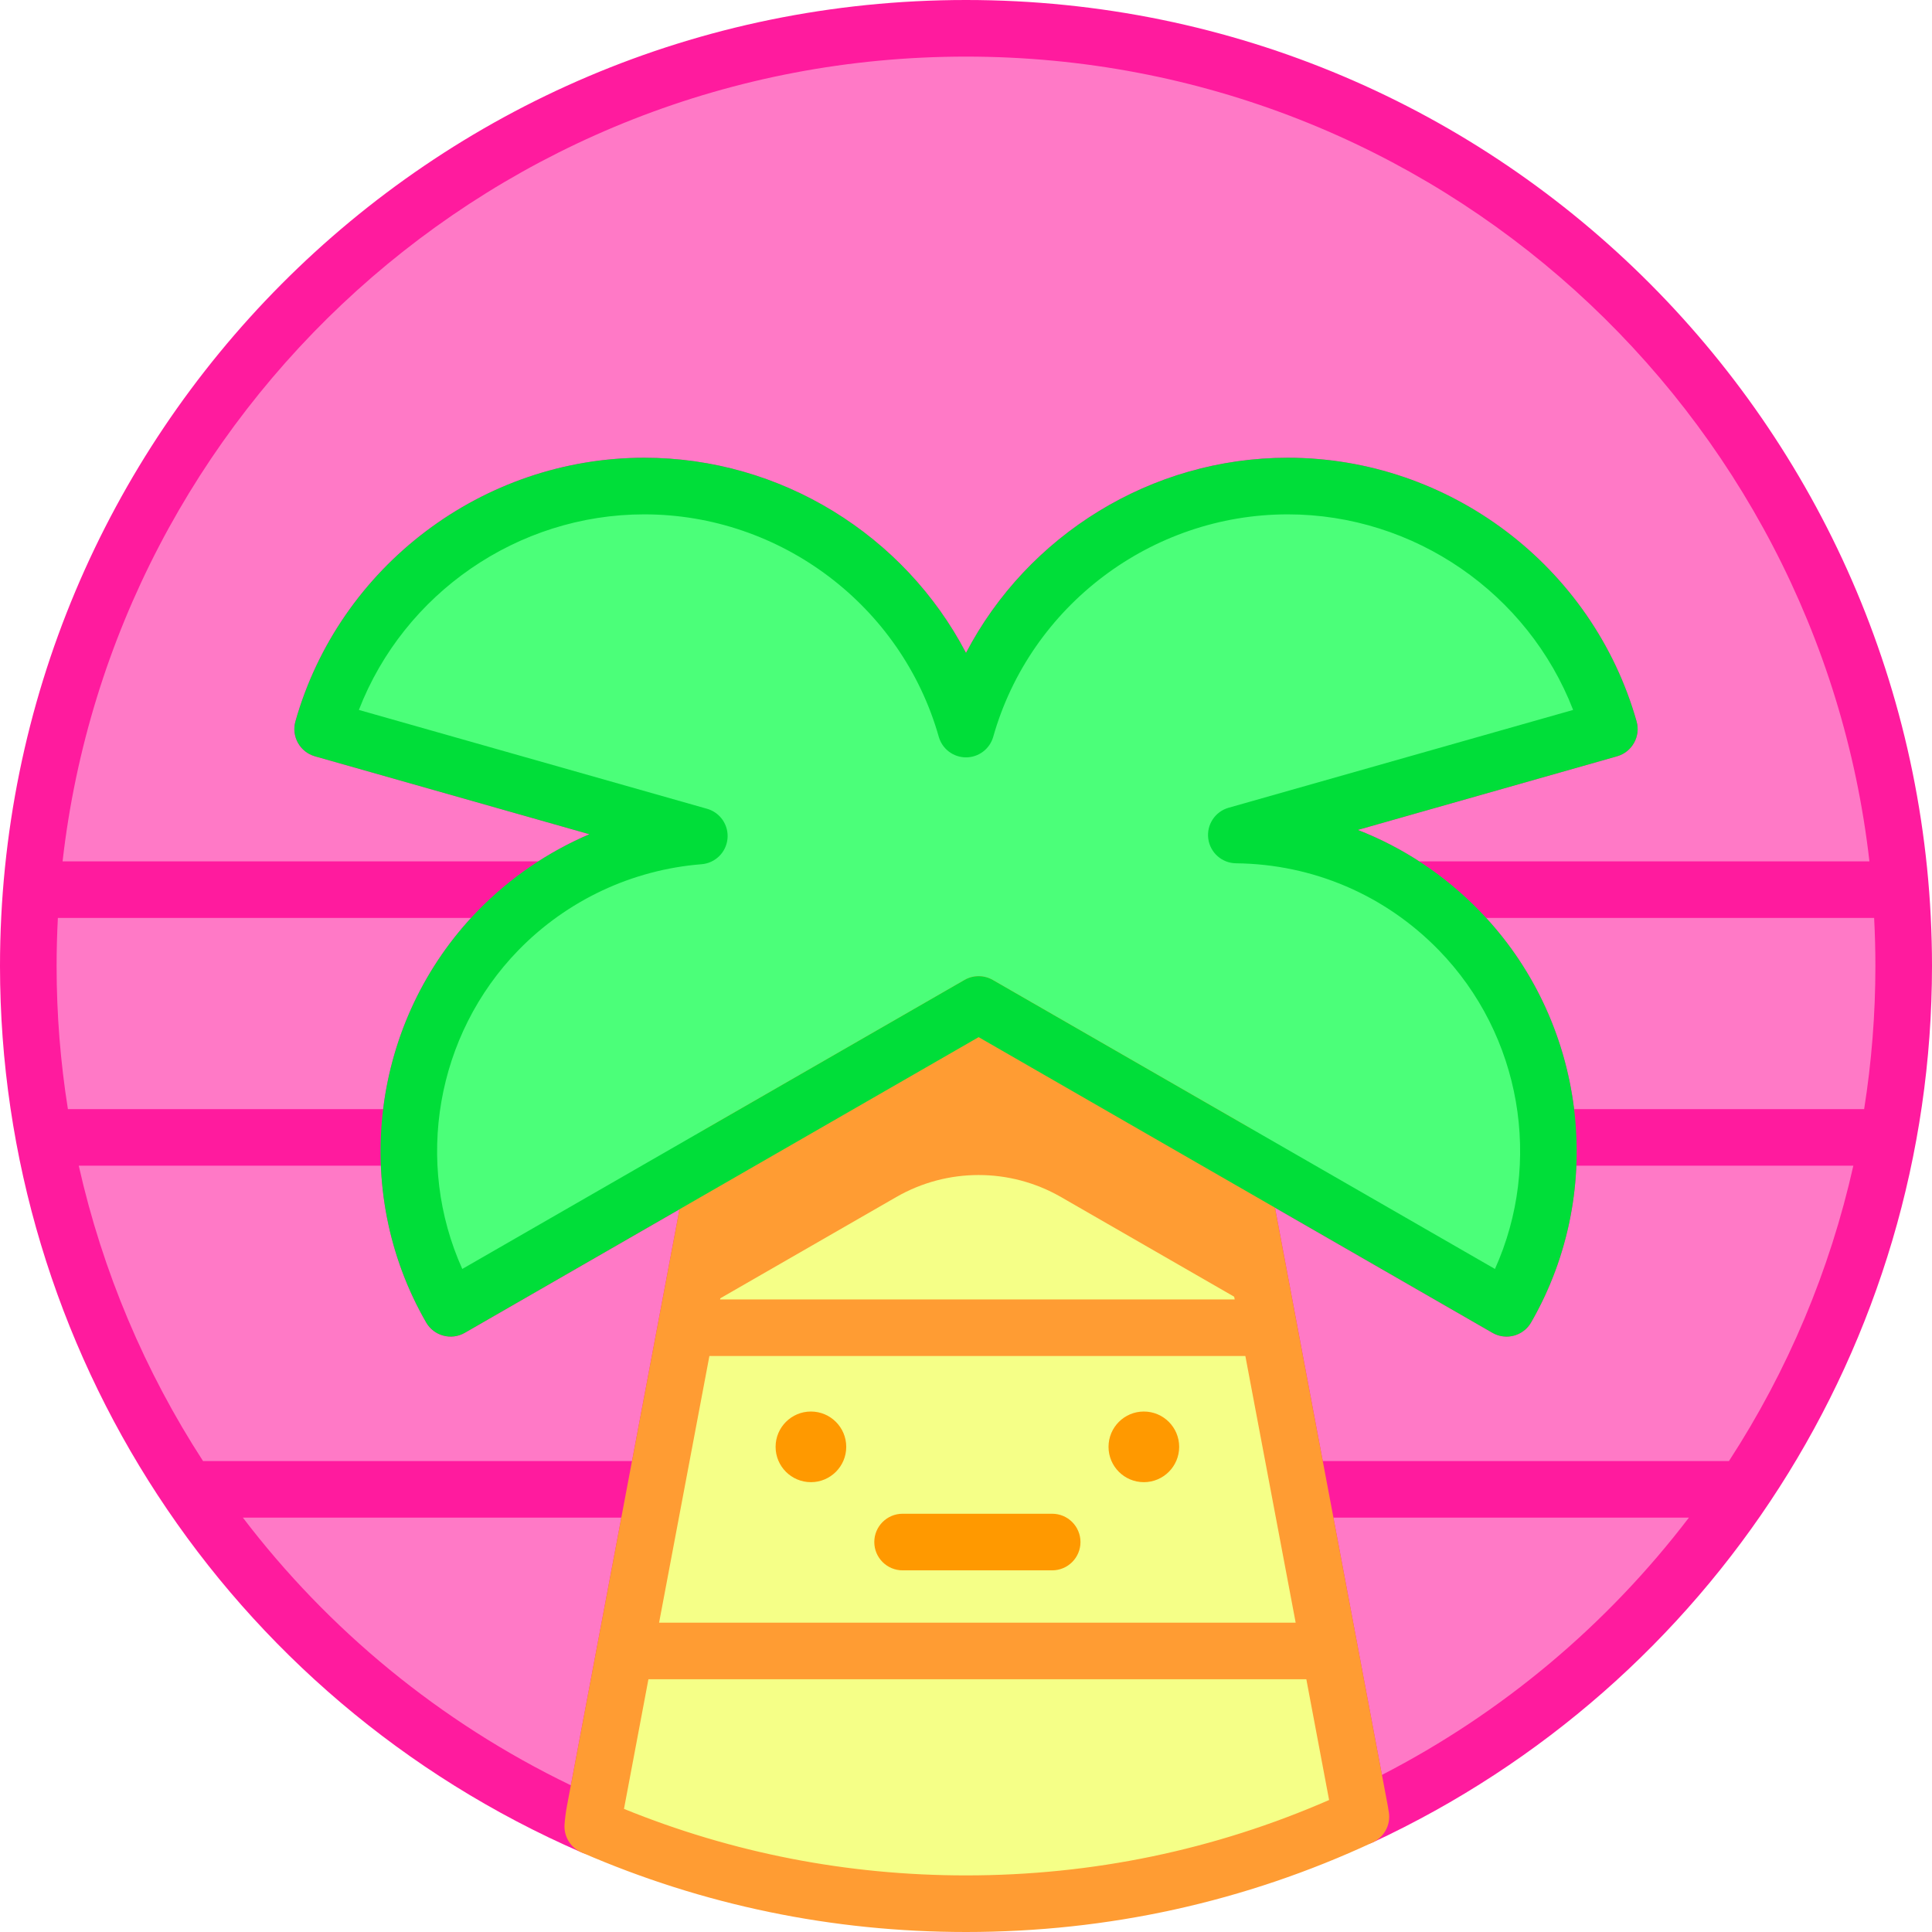
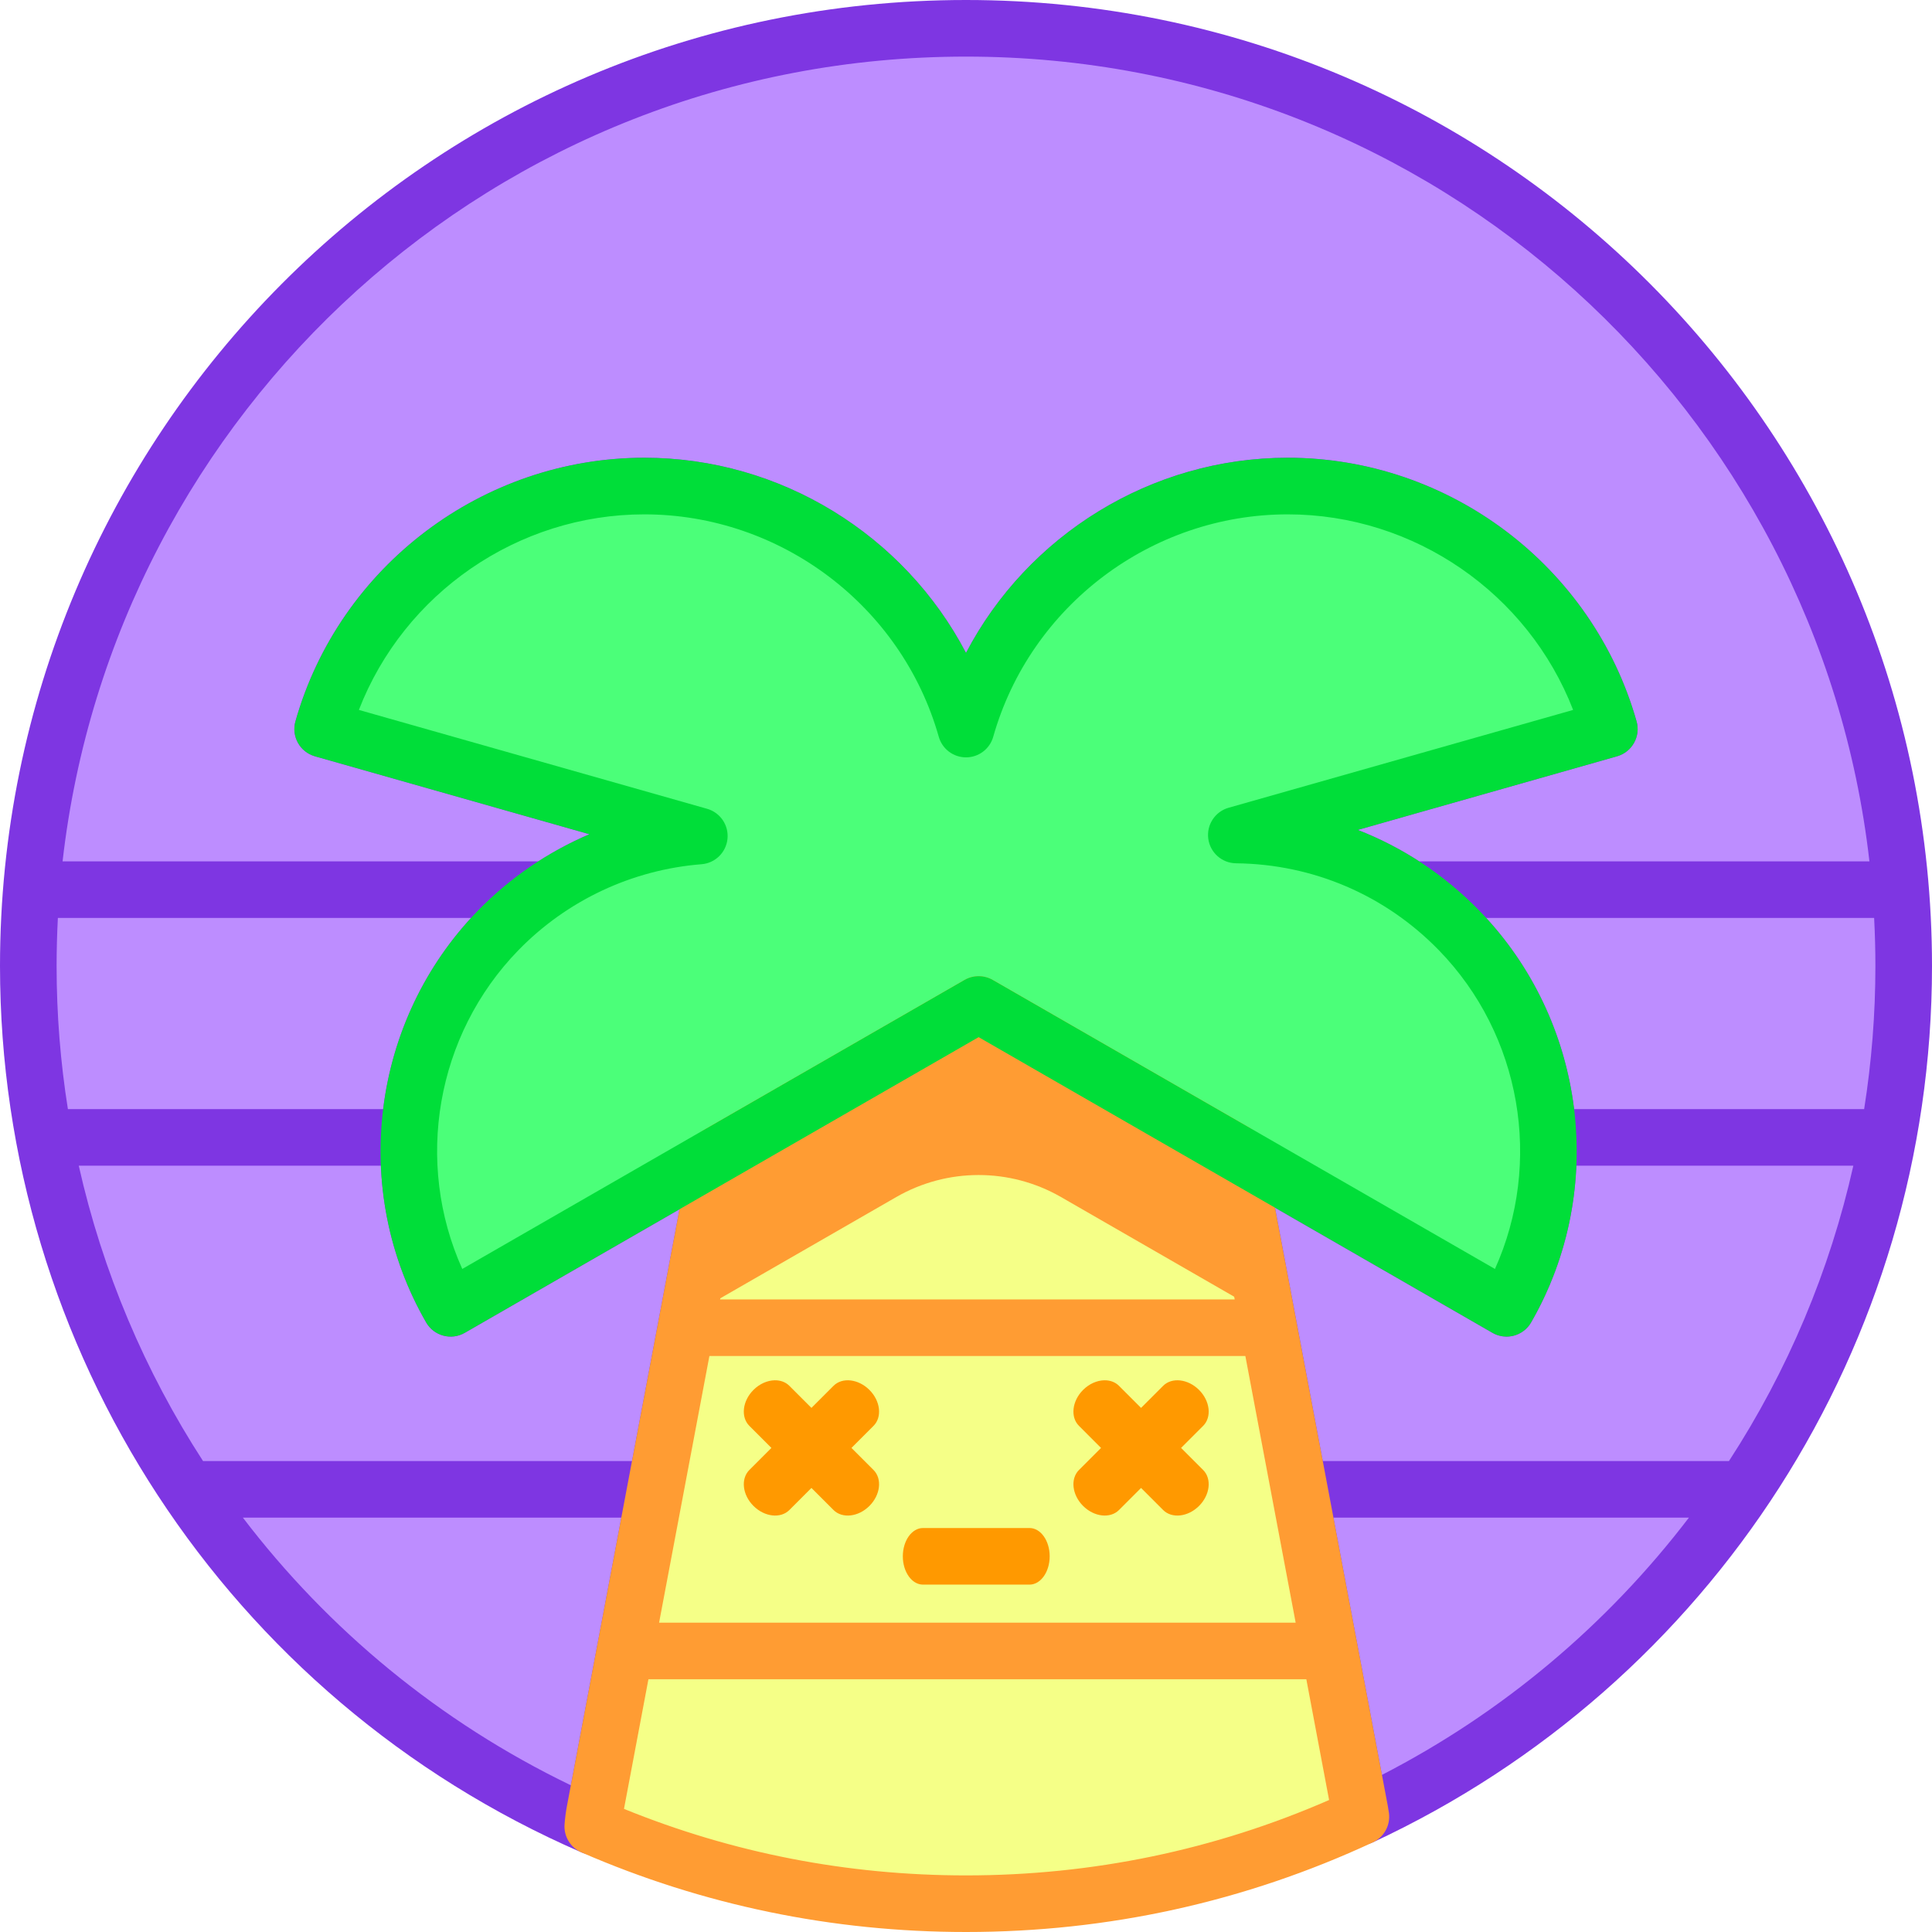
<svg xmlns="http://www.w3.org/2000/svg" id="Capa_1" enable-background="new 0 0 512 512" height="512" viewBox="0 0 512 512" width="512" version="1.1">
  <defs id="defs42" />
-   <g id="g37">
-     <path d="m504.5 256c0 99.85-58.9 185.95-143.85 225.45-.07-.51-.15-1.03-.25-1.54l-7.99-42.39-16.16-85.66-2.94-15.63-5.81-30.81 71.76 41.29c18.22-31.62 14.13-72.69-12.58-100.13-16.17-16.61-37.55-25.06-59.04-25.3l98.85-28.07c-10.53-37.17-44.7-64.4-85.23-64.4-40.55 0-74.73 27.23-85.26 64.4-10.53-37.17-44.71-64.4-85.26-64.4-40.53 0-74.7 27.23-85.23 64.4l99.82 28.34c-19.52 1.55-38.58 9.9-53.32 25.03-26.7 27.44-30.8 68.51-12.58 100.13l71.03-40.87-5.81 30.81-2.87 15.21-16.16 85.66-7.99 42.39c-.26 1.38-.44 2.76-.54 4.12-88.03-38.23-149.59-125.94-149.59-228.03 0-137.24 111.26-248.5 248.5-248.5s248.5 111.26 248.5 248.5z" fill="#ff63ed" id="path9" style="fill:#ff79c6;fill-opacity:1" />
-     <path d="m256 0c-142.376 0-256 115.427-256 256 0 101.622 60.106 194.088 154.102 234.909.957.415 1.974.621 2.987.621 1.35 0 2.694-.364 3.881-1.082 2.08-1.257 3.421-3.444 3.6-5.867.08-1.083.225-2.188.43-3.282l32.83-174.069c.543-2.878-.64-5.809-3.027-7.504-2.388-1.696-5.545-1.847-8.083-.386l-64.209 36.945c-12.691-28.181-7.025-61.967 14.872-84.471 12.891-13.232 30.13-21.325 48.542-22.787 3.619-.288 6.512-3.125 6.87-6.738.358-3.612-1.923-6.962-5.415-7.954l-92.272-26.197c11.955-30.857 42.056-51.828 75.634-51.828 36.119 0 68.212 24.239 78.044 58.944.914 3.228 3.861 5.456 7.216 5.456 3.354 0 6.302-2.228 7.216-5.456 9.832-34.706 41.925-58.944 78.044-58.944 33.579 0 63.68 20.972 75.634 51.828l-91.303 25.927c-3.585 1.018-5.878 4.514-5.385 8.208s3.623 6.465 7.35 6.507c15.224.17 29.702 4.764 41.986 13.145.079.055.16.106.24.157 4.108 2.825 7.967 6.076 11.524 9.73 21.902 22.501 27.568 56.288 14.874 84.474l-64.939-37.366c-2.539-1.461-5.695-1.31-8.083.386s-3.57 4.626-3.027 7.504l16.842 89.325c.007.034.012.068.019.102l16.048 85.11c.073.374.13.754.182 1.128.325 2.357 1.75 4.42 3.839 5.56 2.09 1.14 4.597 1.219 6.753.216 89.832-41.772 148.184-131.884 148.184-232.251 0-140.618-113.737-256-256-256zm-104.722 473.119c-34.784-16.785-64.319-41.296-86.912-70.929h100.289zm-28.107-119.909 56.897-32.738-12.584 66.718h-113.678c-15.406-23.754-26.631-50.223-32.933-78.265h80.071c.593 14.313 4.527 28.582 11.988 41.53 2.067 3.587 6.65 4.819 10.239 2.755zm-21.629-59.285h-83.548c-1.972-12.414-2.994-25.086-2.994-37.925 0-4.263.118-8.509.336-12.735h109.511c-13.145 14.316-21.039 32.142-23.305 50.66zm274.551-65.66c-5.146-3.327-10.593-6.117-16.276-8.326l68.723-19.515c3.982-1.131 6.296-5.275 5.167-9.259-11.652-41.13-49.667-69.855-92.446-69.855-36.18 0-68.951 20.529-85.26 51.729-16.308-31.199-49.08-51.729-85.26-51.729-42.779 0-80.794 28.726-92.446 69.855-1.129 3.984 1.185 8.128 5.167 9.259l72.756 20.656c-4.698 2.001-9.21 4.419-13.516 7.184h-126.117c13.564-119.106 114.674-213.264 239.415-213.264 124.746 0 225.852 94.162 239.415 213.265zm-9.86 242.101-12.855-68.176h94.201c-21.749 28.484-49.478 51.766-81.346 68.176zm91.96-83.176h-107.642l-12.659-67.138 57.628 33.159c3.587 2.065 8.171.832 10.238-2.756 7.461-12.949 11.397-27.217 11.991-41.53h73.405c-6.215 27.725-17.31 54.197-32.961 78.265zm35.825-93.265h-76.866c-2.266-18.52-10.16-36.345-23.309-50.66h102.821c.218 4.226.336 8.472.336 12.735 0 12.781-1.009 25.456-2.982 37.925z" fill="#e207b9" id="path11" style="fill:#ff1b9e;fill-opacity:1" />
-     <path d="m360.65 481.45c-31.81 14.79-67.26 23.05-104.65 23.05-35.15 0-68.6-7.3-98.91-20.47.1-1.36.28-2.74.54-4.12l7.99-42.39h186.79l7.99 42.39c.1.51.18 1.03.25 1.54z" fill="#ffff6f" id="path13" style="fill:#f5ff87;fill-opacity:1" />
-     <path d="m336.25 351.86h-154.47l2.87-15.21 5.81-30.81 68.89-39.64 68.15 39.22 5.8 30.81h.01z" fill="#ffff6f" id="path15" style="fill:#f5ff87;fill-opacity:1" />
-     <path d="m333.31 347.23h-.01l-52.12-30c-13.52-7.78-30.15-7.78-43.66 0l-52.87 30.42 5.81-41.81 68.89-39.64 68.15 39.22z" fill="#f90" id="path17" style="fill:#ff9c33;fill-opacity:1" />
-     <path d="m352.41 437.52h-186.79l16.16-85.66h154.47z" fill="#ffff6f" id="path19" style="fill:#f5ff87;fill-opacity:1" />
-     <circle cx="303.132" cy="383.43" fill="#f90" r="9.36" id="circle21" />
-     <g id="g25">
-       <path d="m278.837 416.158h-39.639c-4.142 0-7.5-3.358-7.5-7.5s3.358-7.5 7.5-7.5h39.639c4.143 0 7.5 3.358 7.5 7.5s-3.358 7.5-7.5 7.5z" fill="#f90" id="path23" />
-     </g>
-     <circle cx="214.902" cy="383.43" fill="#f90" r="9.36" id="circle27" />
-     <path d="m 327.64,221.28 98.85,-28.07 c -10.53,-37.17 -44.7,-64.4 -85.23,-64.4 -40.55,0 -74.73,27.23 -85.26,64.4 -10.53,-37.17 -44.71,-64.4 -85.26,-64.4 -40.53,0 -74.7,27.23 -85.23,64.4 l 99.82,28.34 c -19.52,1.55 -38.58,9.9 -53.32,25.03 -26.7,27.44 -30.8,68.51 -12.58,100.13 l 71.03,-40.87 68.89,-39.64 37.23,21.426 L 327.5,305.42 l 71.76,41.29 c 18.22,-31.62 14.13,-72.69 -12.58,-100.13 -16.17,-16.61 -37.55,-25.06 -59.04,-25.3 z" fill="#88f8d8" id="path29" style="fill:#4bff79;fill-opacity:1" />
-     <path d="m368.08 480.425c-.089-.646-.192-1.305-.31-1.904l-7.99-42.387c0-.001 0-.002 0-.003l-16.158-85.651c0-.002 0-.004-.001-.006l-2.94-15.63c-.024-.125-.051-.25-.08-.373l-5.73-30.438c-.404-2.153-1.73-4.021-3.629-5.113l-68.15-39.22c-2.315-1.333-5.166-1.334-7.482 0l-68.89 39.64c-1.898 1.092-3.224 2.959-3.629 5.111l-8.68 46.019v.001l-16.16 85.659v.003l-7.99 42.389c-.31 1.647-.528 3.314-.649 4.957-.234 3.179 1.567 6.159 4.491 7.43 32.208 13.995 66.491 21.091 101.897 21.091 37.645 0 73.918-7.99 107.813-23.75 2.986-1.388 4.717-4.562 4.267-7.825zm-170.889-169.805 62.159-35.767 61.418 35.346 5.162 27.419c.023.125.05.249.079.371l1.198 6.371h-136.379zm-9.193 48.74h142.035l13.331 70.66h-168.697zm68.002 137.64c-31.406 0-61.87-5.928-90.637-17.626l6.476-34.354h174.353l6.032 32.001c-30.38 13.26-62.723 19.979-96.224 19.979z" fill="#f90" id="path31" style="fill:#ff9c33;fill-opacity:1" />
-     <g id="g35">
-       <path d="m399.253 354.211c-1.27 0-2.555-.322-3.733-1.001l-136.17-78.357-136.18 78.357c-3.586 2.065-8.172.832-10.239-2.756-20.248-35.139-14.613-80.004 13.703-109.105 8.496-8.721 18.568-15.576 29.583-20.269l-72.756-20.656c-3.983-1.131-6.296-5.275-5.167-9.259 11.652-41.13 49.667-69.855 92.446-69.855 36.18 0 68.952 20.529 85.26 51.729 16.309-31.199 49.08-51.729 85.26-51.729 42.779 0 80.794 28.726 92.446 69.855 1.129 3.984-1.185 8.128-5.167 9.259l-68.723 19.515c12.01 4.667 22.979 11.899 32.237 21.409 28.321 29.095 33.956 73.961 13.704 109.106-1.387 2.409-3.91 3.757-6.504 3.757zm-139.903-95.511c1.292 0 2.583.333 3.741 1l133.089 76.586c12.694-28.186 7.028-61.972-14.874-84.474-14.236-14.624-33.325-22.804-53.75-23.032-3.727-.042-6.856-2.813-7.35-6.507s1.8-7.189 5.385-8.208l91.303-25.927c-11.954-30.856-42.055-51.828-75.634-51.828-36.119 0-68.212 24.239-78.044 58.944-.914 3.228-3.861 5.456-7.216 5.456s-6.302-2.228-7.216-5.456c-9.832-34.706-41.924-58.944-78.044-58.944-33.579 0-63.68 20.971-75.634 51.828l92.272 26.197c3.492.991 5.773 4.341 5.415 7.954-.357 3.613-3.251 6.45-6.87 6.738-18.412 1.462-35.651 9.555-48.542 22.787-21.897 22.504-27.563 56.29-14.872 84.471l133.099-76.585c1.159-.667 2.451-1 3.742-1z" fill="#007ea8" id="path33" style="fill:#00de39;fill-opacity:1" />
+   <g id="layer1" style="display:inline">
+     <g id="g37">
+       <path d="m 504.5,256 c 0,99.85 -58.9,185.95 -143.85,225.45 -0.07,-0.51 -0.15,-1.03 -0.25,-1.54 l -7.99,-42.39 -16.16,-85.66 -2.94,-15.63 -5.81,-30.81 71.76,41.29 c 18.22,-31.62 14.13,-72.69 -12.58,-100.13 -16.17,-16.61 -37.55,-25.06 -59.04,-25.3 l 98.85,-28.07 c -10.53,-37.17 -44.7,-64.4 -85.23,-64.4 -40.55,0 -74.73,27.23 -85.26,64.4 -10.53,-37.17 -44.71,-64.4 -85.26,-64.4 -40.53,0 -74.7,27.23 -85.23,64.4 l 99.82,28.34 c -19.52,1.55 -38.58,9.9 -53.32,25.03 -26.7,27.44 -30.8,68.51 -12.58,100.13 l 71.03,-40.87 -5.81,30.81 -2.87,15.21 -16.16,85.66 -7.99,42.39 c -0.26,1.38 -0.44,2.76 -0.54,4.12 C 69.06,445.8 7.5,358.09 7.5,256 7.5,118.76 118.76,7.5 256,7.5 393.24,7.5 504.5,118.76 504.5,256 Z" fill="#ff63ed" id="path9" style="fill:#bd8dff;fill-opacity:1" />
+       <path d="M 256,0 C 113.624,0 0,115.427 0,256 c 0,101.622 60.106,194.088 154.102,234.909 0.957,0.415 1.974,0.621 2.987,0.621 1.35,0 2.694,-0.364 3.881,-1.082 2.08,-1.257 3.421,-3.444 3.6,-5.867 0.08,-1.083 0.225,-2.188 0.43,-3.282 L 197.83,307.23 c 0.543,-2.878 -0.64,-5.809 -3.027,-7.504 -2.388,-1.696 -5.545,-1.847 -8.083,-0.386 l -64.209,36.945 c -12.691,-28.181 -7.025,-61.967 14.872,-84.471 12.891,-13.232 30.13,-21.325 48.542,-22.787 3.619,-0.288 6.512,-3.125 6.87,-6.738 0.358,-3.612 -1.923,-6.962 -5.415,-7.954 L 95.108,188.138 c 11.955,-30.857 42.056,-51.828 75.634,-51.828 36.119,0 68.212,24.239 78.044,58.944 0.914,3.228 3.861,5.456 7.216,5.456 3.354,0 6.302,-2.228 7.216,-5.456 9.832,-34.706 41.925,-58.944 78.044,-58.944 33.579,0 63.68,20.972 75.634,51.828 l -91.303,25.927 c -3.585,1.018 -5.878,4.514 -5.385,8.208 0.493,3.694 3.623,6.465 7.35,6.507 15.224,0.17 29.702,4.764 41.986,13.145 0.079,0.055 0.16,0.106 0.24,0.157 4.108,2.825 7.967,6.076 11.524,9.73 21.902,22.501 27.568,56.288 14.874,84.474 L 331.243,298.92 c -2.539,-1.461 -5.695,-1.31 -8.083,0.386 -2.388,1.696 -3.57,4.626 -3.027,7.504 l 16.842,89.325 c 0.007,0.034 0.012,0.068 0.019,0.102 l 16.048,85.11 c 0.073,0.374 0.13,0.754 0.182,1.128 0.325,2.357 1.75,4.42 3.839,5.56 2.09,1.14 4.597,1.219 6.753,0.216 C 453.648,446.479 512,356.367 512,256 512,115.382 398.263,0 256,0 Z M 151.278,473.119 C 116.494,456.334 86.959,431.823 64.366,402.19 H 164.655 Z M 123.171,353.21 180.068,320.472 167.484,387.19 H 53.806 C 38.4,363.436 27.175,336.967 20.873,308.925 h 80.071 c 0.593,14.313 4.527,28.582 11.988,41.53 2.067,3.587 6.65,4.819 10.239,2.755 z M 101.542,293.925 H 17.994 C 16.022,281.511 15,268.839 15,256 c 0,-4.263 0.118,-8.509 0.336,-12.735 h 109.511 c -13.145,14.316 -21.039,32.142 -23.305,50.66 z m 274.551,-65.66 c -5.146,-3.327 -10.593,-6.117 -16.276,-8.326 l 68.723,-19.515 c 3.982,-1.131 6.296,-5.275 5.167,-9.259 -11.652,-41.13 -49.667,-69.855 -92.446,-69.855 -36.18,0 -68.951,20.529 -85.26,51.729 -16.308,-31.199 -49.08,-51.729 -85.26,-51.729 -42.779,0 -80.794,28.726 -92.446,69.855 -1.129,3.984 1.185,8.128 5.167,9.259 l 72.756,20.656 c -4.698,2.001 -9.21,4.419 -13.516,7.184 H 16.585 C 30.149,109.158 131.259,15 256,15 c 124.746,0 225.852,94.162 239.415,213.265 z m -9.86,242.101 -12.855,-68.176 h 94.201 c -21.749,28.484 -49.478,51.766 -81.346,68.176 z m 91.96,-83.176 H 350.551 l -12.659,-67.138 57.628,33.159 c 3.587,2.065 8.171,0.832 10.238,-2.756 7.461,-12.949 11.397,-27.217 11.991,-41.53 h 73.405 c -6.215,27.725 -17.31,54.197 -32.961,78.265 z m 35.825,-93.265 h -76.866 c -2.266,-18.52 -10.16,-36.345 -23.309,-50.66 h 102.821 c 0.218,4.226 0.336,8.472 0.336,12.735 0,12.781 -1.009,25.456 -2.982,37.925 z" fill="#e207b9" id="path11" style="fill:#7e36e2;fill-opacity:1" />
+       <path d="M 360.65,481.45 C 328.84,496.24 293.39,504.5 256,504.5 c -35.15,0 -68.6,-7.3 -98.91,-20.47 0.1,-1.36 0.28,-2.74 0.54,-4.12 l 7.99,-42.39 h 186.79 l 7.99,42.39 c 0.1,0.51 0.18,1.03 0.25,1.54 z" fill="#ffff6f" id="path13" style="fill:#f5ff87;fill-opacity:1" />
+       <path d="M 336.25,351.86 H 181.78 l 2.87,-15.21 5.81,-30.81 68.89,-39.64 68.15,39.22 5.8,30.81 h 0.01 z" fill="#ffff6f" id="path15" style="fill:#f5ff87;fill-opacity:1" />
+       <path d="m 333.31,347.23 h -0.01 l -52.12,-30 c -13.52,-7.78 -30.15,-7.78 -43.66,0 l -52.87,30.42 5.81,-41.81 68.89,-39.64 68.15,39.22 z" fill="#f90" id="path17" style="fill:#ff9c33;fill-opacity:1" />
+       <path d="M 352.41,437.52 H 165.62 l 16.16,-85.66 h 154.47 z" fill="#ffff6f" id="path19" style="fill:#f5ff87;fill-opacity:1" />
+       <circle cx="303.132" cy="383.43" fill="#ff9900" r="9.36" id="circle21" />
+       <g id="g25" transform="matrix(0.7122668,0,0,1,74.2275,3.781668)">
+         <path d="m 278.837,416.158 h -39.639 c -4.142,0 -7.5,-3.358 -7.5,-7.5 0,-4.142 3.358,-7.5 7.5,-7.5 h 39.639 c 4.143,0 7.5,3.358 7.5,7.5 0,4.142 -3.358,7.5 -7.5,7.5 z" fill="#ff9900" id="path23" />
+       </g>
+       <circle cx="214.902" cy="383.43" fill="#ff9900" r="9.36" id="circle27" />
+       <path d="m 327.64,221.28 98.85,-28.07 c -10.53,-37.17 -44.7,-64.4 -85.23,-64.4 -40.55,0 -74.73,27.23 -85.26,64.4 -10.53,-37.17 -44.71,-64.4 -85.26,-64.4 -40.53,0 -74.7,27.23 -85.23,64.4 l 99.82,28.34 c -19.52,1.55 -38.58,9.9 -53.32,25.03 -26.7,27.44 -30.8,68.51 -12.58,100.13 l 71.03,-40.87 68.89,-39.64 37.23,21.426 L 327.5,305.42 l 71.76,41.29 c 18.22,-31.62 14.13,-72.69 -12.58,-100.13 -16.17,-16.61 -37.55,-25.06 -59.04,-25.3 z" fill="#88f8d8" id="path29" style="fill:#4bff79;fill-opacity:1" />
+       <path d="m 368.08,480.425 c -0.089,-0.646 -0.192,-1.305 -0.31,-1.904 l -7.99,-42.387 c 0,-0.001 0,-0.002 0,-0.003 L 343.622,350.48 c 0,-0.002 0,-0.004 -0.001,-0.006 l -2.94,-15.63 c -0.024,-0.125 -0.051,-0.25 -0.08,-0.373 l -5.73,-30.438 c -0.404,-2.153 -1.73,-4.021 -3.629,-5.113 l -68.15,-39.22 c -2.315,-1.333 -5.166,-1.334 -7.482,0 l -68.89,39.64 c -1.898,1.092 -3.224,2.959 -3.629,5.111 l -8.68,46.019 v 10e-4 l -16.16,85.659 v 0.003 l -7.99,42.389 c -0.31,1.647 -0.528,3.314 -0.649,4.957 -0.234,3.179 1.567,6.159 4.491,7.43 C 186.311,504.904 220.594,512 256,512 c 37.645,0 73.918,-7.99 107.813,-23.75 2.986,-1.388 4.717,-4.562 4.267,-7.825 z M 197.191,310.62 l 62.159,-35.767 61.418,35.346 5.162,27.419 c 0.023,0.125 0.05,0.249 0.079,0.371 l 1.198,6.371 H 190.828 Z m -9.193,48.74 h 142.035 l 13.331,70.66 H 174.667 Z M 256,497 c -31.406,0 -61.87,-5.928 -90.637,-17.626 l 6.476,-34.354 h 174.353 l 6.032,32.001 C 321.844,490.281 289.501,497 256,497 Z" fill="#f90" id="path31" style="fill:#ff9c33;fill-opacity:1" />
+       <g id="g35">
+         <path d="m 399.253,354.211 c -1.27,0 -2.555,-0.322 -3.733,-1.001 L 259.35,274.853 123.17,353.21 c -3.586,2.065 -8.172,0.832 -10.239,-2.756 -20.248,-35.139 -14.613,-80.004 13.703,-109.105 8.496,-8.721 18.568,-15.576 29.583,-20.269 L 83.461,200.424 c -3.983,-1.131 -6.296,-5.275 -5.167,-9.259 11.652,-41.13 49.667,-69.855 92.446,-69.855 36.18,0 68.952,20.529 85.26,51.729 16.309,-31.199 49.08,-51.729 85.26,-51.729 42.779,0 80.794,28.726 92.446,69.855 1.129,3.984 -1.185,8.128 -5.167,9.259 l -68.723,19.515 c 12.01,4.667 22.979,11.899 32.237,21.409 28.321,29.095 33.956,73.961 13.704,109.106 -1.387,2.409 -3.91,3.757 -6.504,3.757 z M 259.35,258.7 c 1.292,0 2.583,0.333 3.741,1 l 133.089,76.586 c 12.694,-28.186 7.028,-61.972 -14.874,-84.474 -14.236,-14.624 -33.325,-22.804 -53.75,-23.032 -3.727,-0.042 -6.856,-2.813 -7.35,-6.507 -0.494,-3.694 1.8,-7.189 5.385,-8.208 l 91.303,-25.927 C 404.94,157.282 374.839,136.31 341.26,136.31 c -36.119,0 -68.212,24.239 -78.044,58.944 -0.914,3.228 -3.861,5.456 -7.216,5.456 -3.355,0 -6.302,-2.228 -7.216,-5.456 -9.832,-34.706 -41.924,-58.944 -78.044,-58.944 -33.579,0 -63.68,20.971 -75.634,51.828 l 92.272,26.197 c 3.492,0.991 5.773,4.341 5.415,7.954 -0.357,3.613 -3.251,6.45 -6.87,6.738 -18.412,1.462 -35.651,9.555 -48.542,22.787 -21.897,22.504 -27.563,56.29 -14.872,84.471 L 255.608,259.7 c 1.159,-0.667 2.451,-1 3.742,-1 z" fill="#007ea8" id="path33" style="fill:#00de39;fill-opacity:1" />
+       </g>
+       <g id="g1229" style="fill:#ff9900;fill-opacity:1">
+         <path id="path23-9" style="display:inline;fill:#ff9900;fill-opacity:1;stroke-width:0.892" d="m 205.3,365.79 c -1.91,0.035 -3.979,0.909 -5.627,2.557 -2.929,2.929 -3.414,7.194 -1.084,9.523 l 5.844,5.844 -5.844,5.846 c -2.33,2.33 -1.845,6.593 1.084,9.521 2.929,2.929 7.191,3.416 9.521,1.086 l 5.846,-5.846 5.846,5.846 c 2.33,2.33 6.593,1.845 9.521,-1.084 2.929,-2.929 3.414,-7.193 1.084,-9.523 l -5.844,-5.846 5.844,-5.844 c 2.33,-2.33 1.845,-6.595 -1.084,-9.523 -2.929,-2.929 -7.192,-3.414 -9.521,-1.084 l -5.846,5.846 -5.846,-5.846 c -1.019,-1.019 -2.409,-1.5 -3.895,-1.473 z" />
+         <path id="path23-9-5" style="display:inline;fill:#ff9900;fill-opacity:1;stroke-width:0.892" d="m 292.653,365.79 c -1.91,0.035 -3.979,0.909 -5.627,2.557 -2.929,2.929 -3.414,7.194 -1.084,9.523 l 5.844,5.844 -5.844,5.846 c -2.33,2.33 -1.845,6.593 1.084,9.521 2.929,2.929 7.191,3.416 9.521,1.086 l 5.846,-5.846 5.846,5.846 c 2.33,2.33 6.593,1.845 9.521,-1.084 2.929,-2.929 3.414,-7.193 1.084,-9.523 l -5.844,-5.846 5.844,-5.844 c 2.33,-2.33 1.845,-6.595 -1.084,-9.523 -2.929,-2.929 -7.192,-3.414 -9.521,-1.084 l -5.846,5.846 -5.846,-5.846 c -1.019,-1.019 -2.409,-1.5 -3.895,-1.473 z" />
+       </g>
    </g>
  </g>
</svg>
